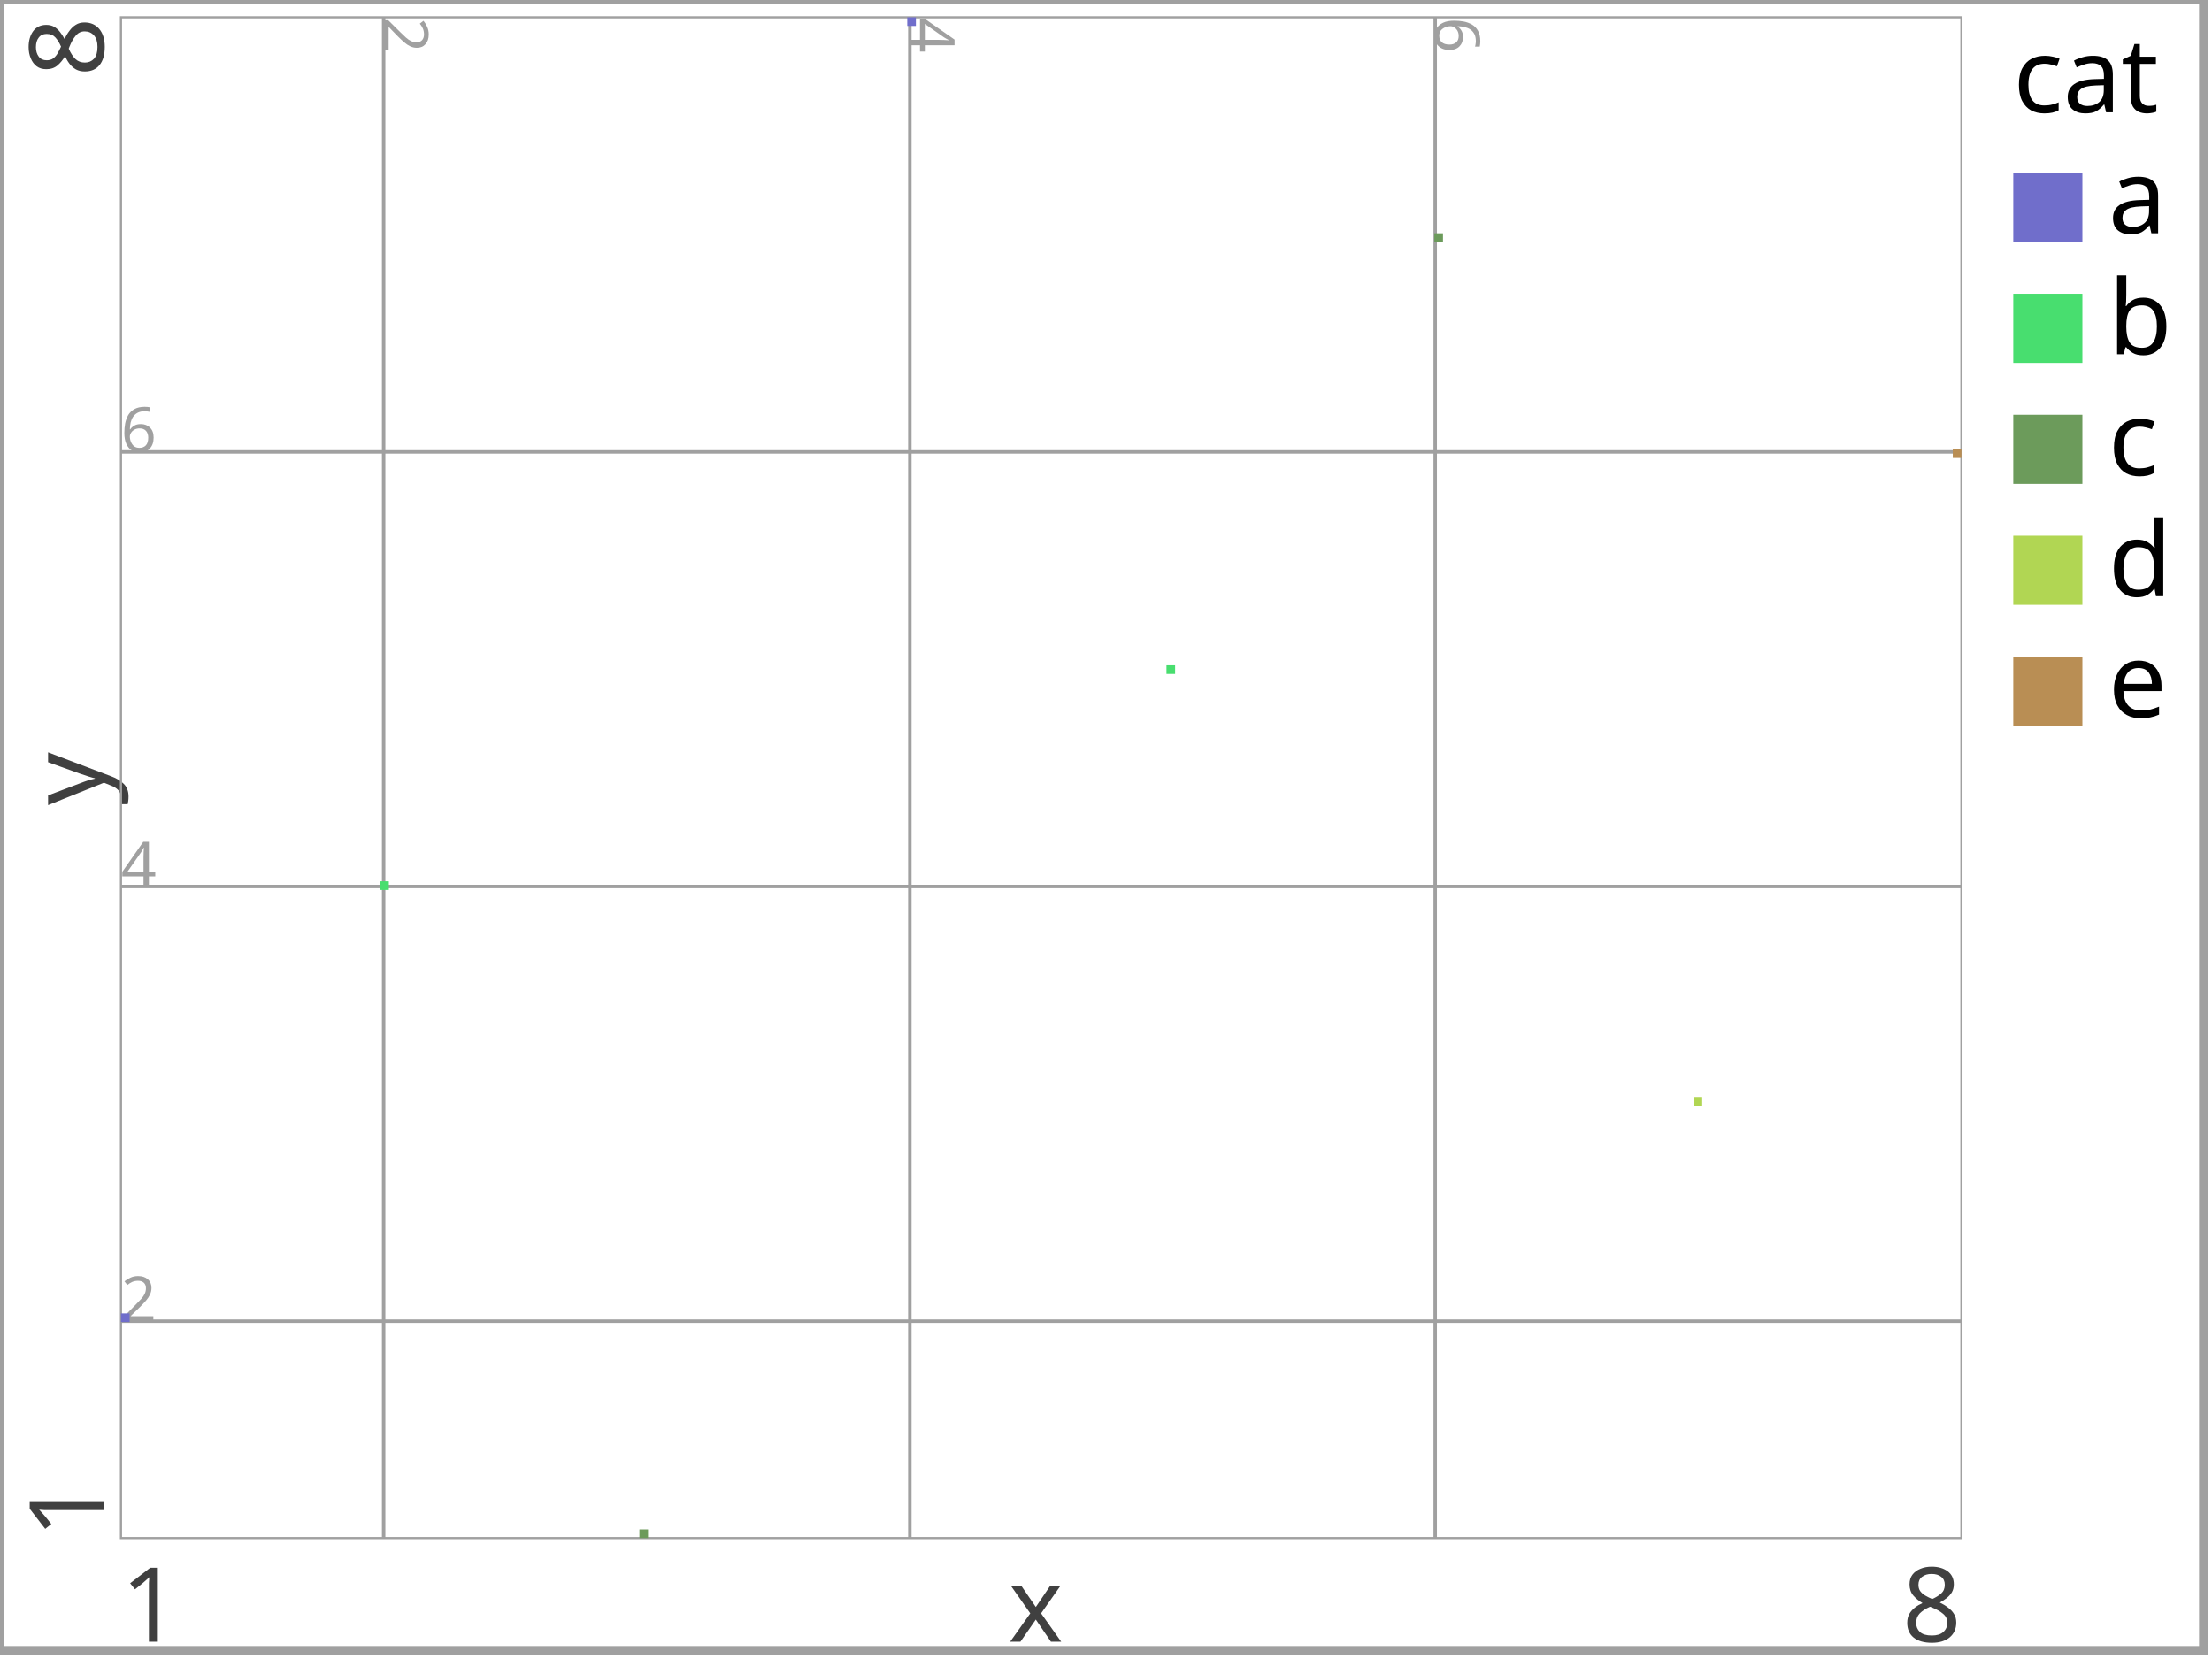
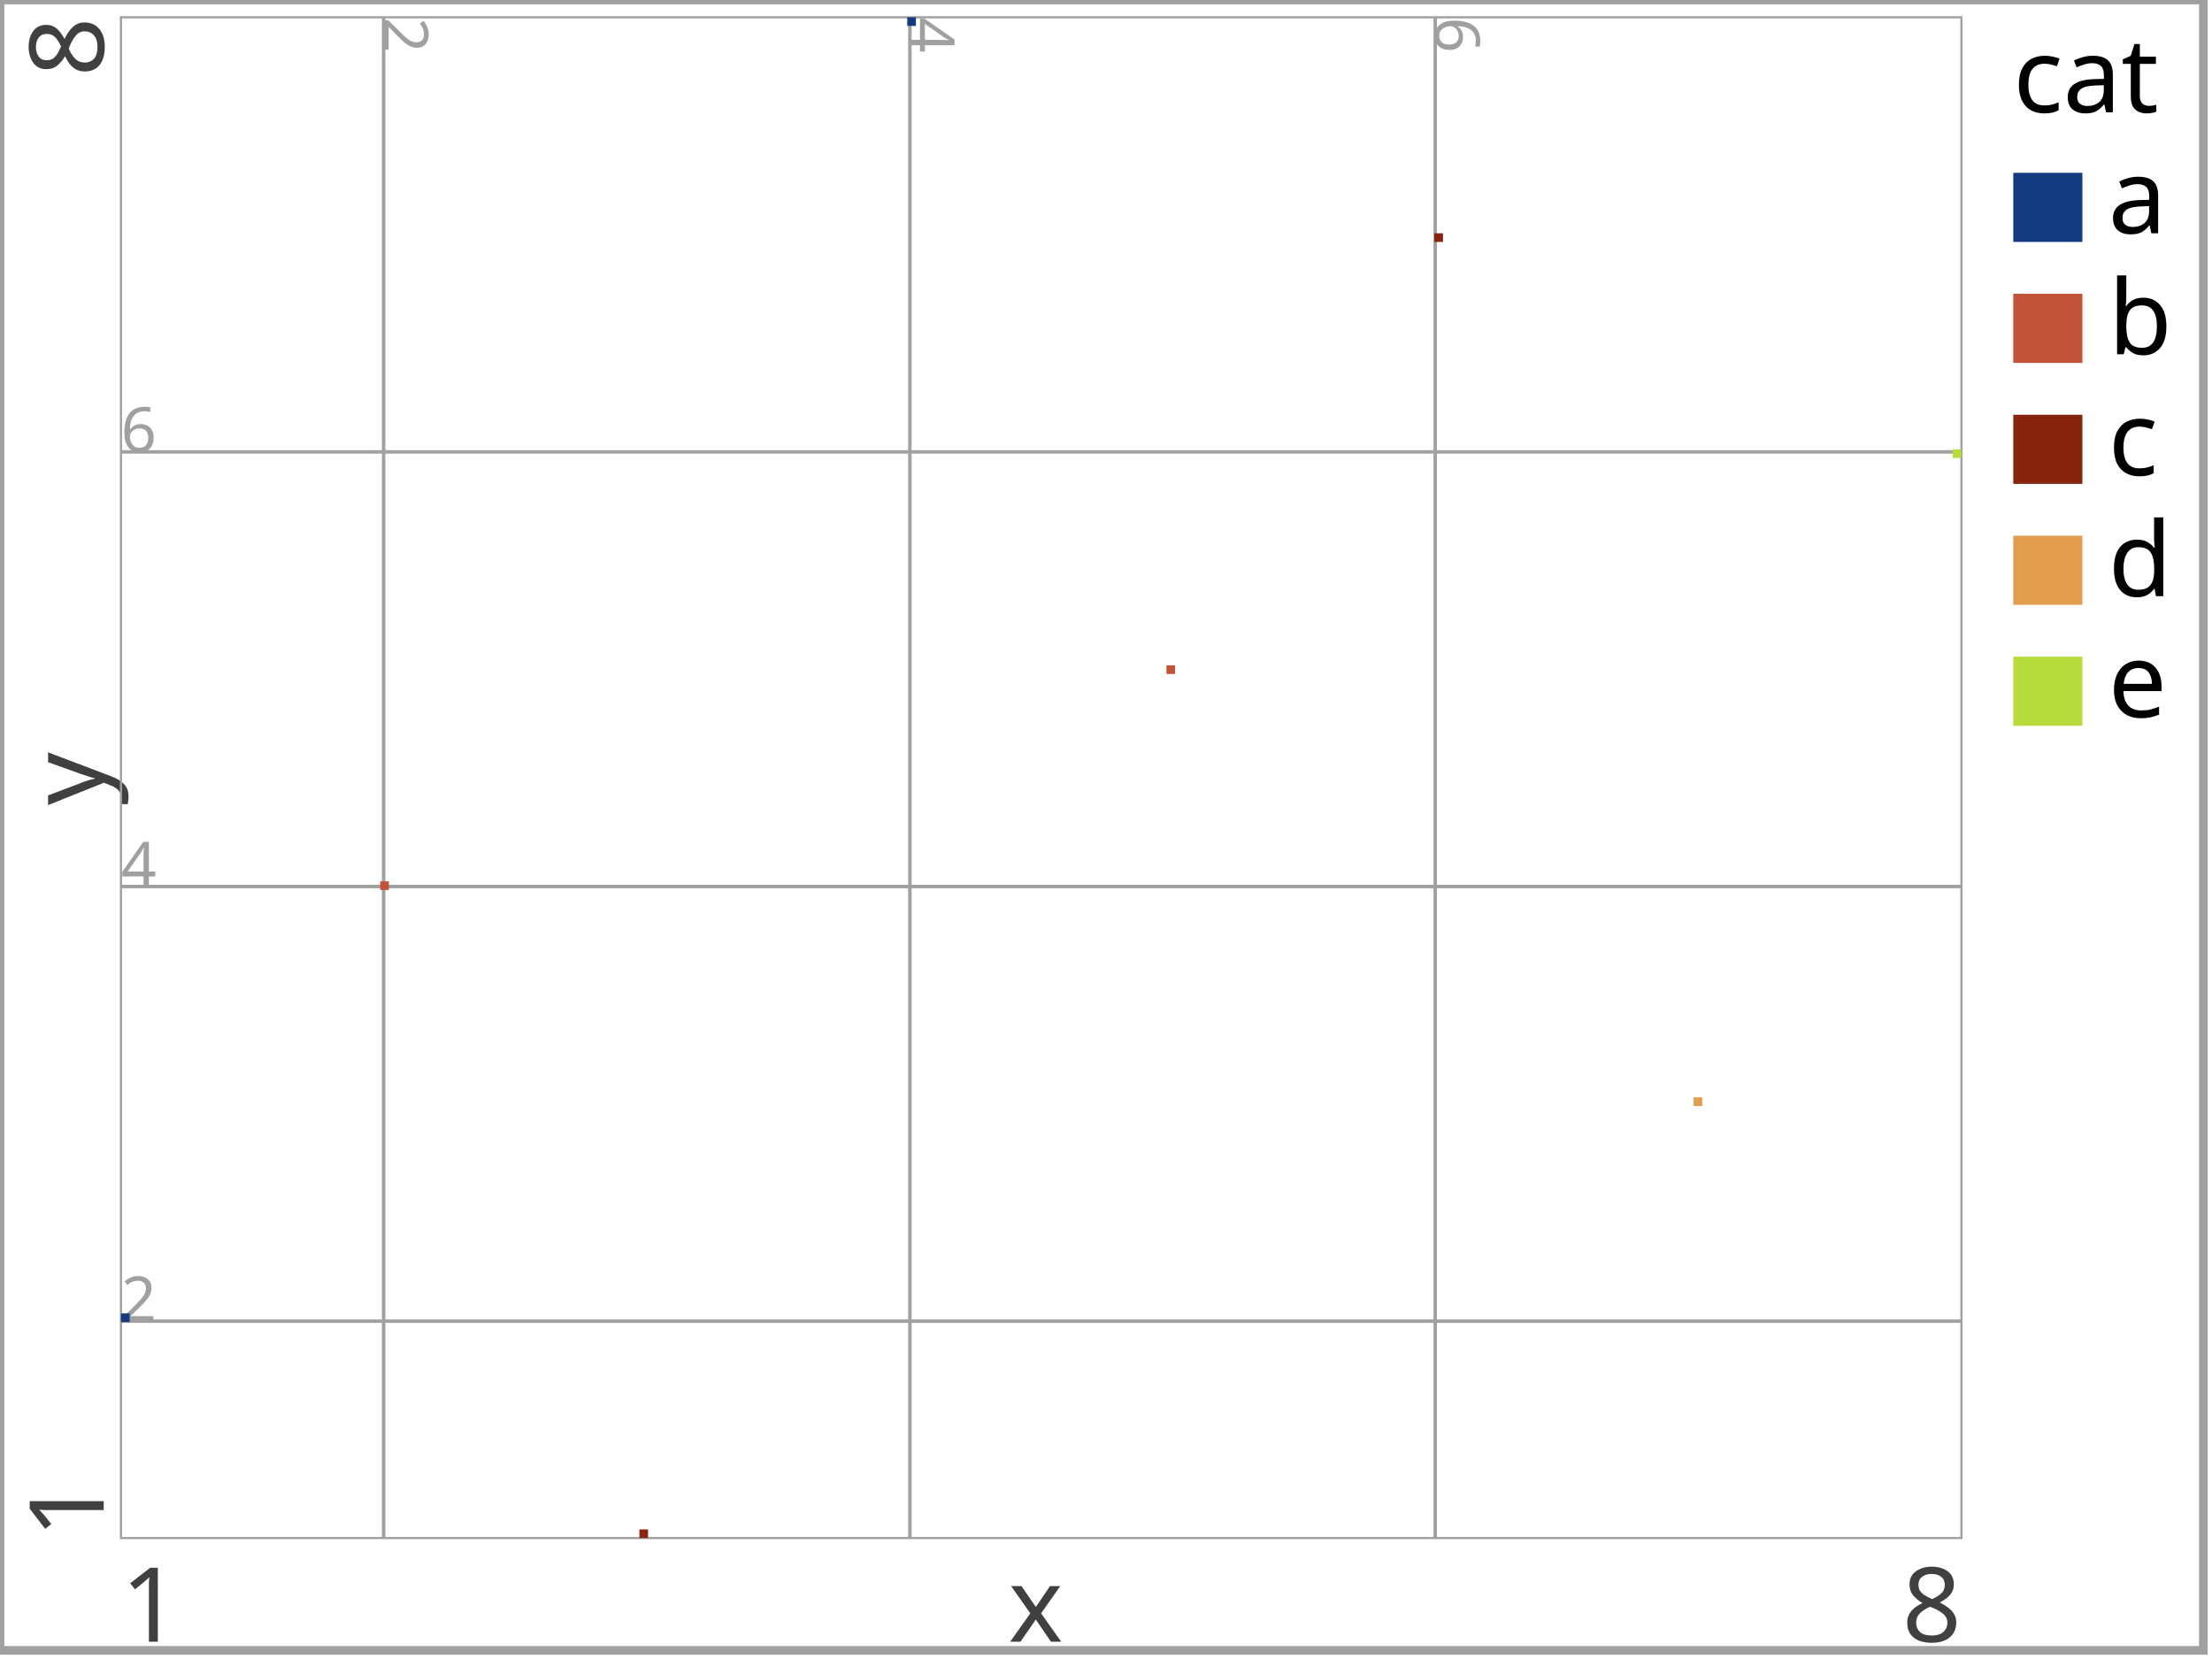
<svg xmlns="http://www.w3.org/2000/svg" id="xyp_TESTID" x="0" y="0" width="256" height="192" font-family="'Noto Sans', sans-serif">
  <defs>
    <clipPath id="plotClip-TESTID">
      <rect x="13" y="1" width="215" height="178" />
    </clipPath>
  </defs>
  <style> .rect-group-TESTID rect { width: 1px; height: 1px; } </style>
  <rect x="0" y="0" width="256" height="192" fill="#ffffff" stroke="#ffffff" />
  <text x="14" text-anchor="start" y="190" font-family="'Noto Sans', sans-serif" fill="#404040" font-size="12px">1</text>
  <text x="119.864" text-anchor="middle" y="190" font-family="'Noto Sans', sans-serif" fill="#404040" font-size="12px">x</text>
  <text x="227" text-anchor="end" y="190" font-family="'Noto Sans', sans-serif" fill="#404040" font-size="12px">8</text>
  <text x="12" text-anchor="start" y="178" font-family="'Noto Sans', sans-serif" fill="#404040" font-size="12px" transform="rotate(270,12,178)">1</text>
  <text x="12" text-anchor="middle" y="90.136" font-family="'Noto Sans', sans-serif" fill="#404040" font-size="12px" transform="rotate(270,12,90.136)">y</text>
  <text x="12" text-anchor="end" y="2" font-family="'Noto Sans', sans-serif" fill="#404040" font-size="12px" transform="rotate(270,12,2)">8</text>
  <line x1="44.4" y1="2" x2="44.4" y2="178" stroke="#a0a0a0" stroke-width="0.4" />
  <text x="44.4" text-anchor="start" y="2" font-family="'Noto Sans', sans-serif" fill="#a0a0a0" font-size="7.2px" transform="rotate(90,44.4,2)">2</text>
  <line x1="105.3" y1="2" x2="105.3" y2="178" stroke="#a0a0a0" stroke-width="0.4" />
  <text x="105.3" text-anchor="start" y="2" font-family="'Noto Sans', sans-serif" fill="#a0a0a0" font-size="7.2px" transform="rotate(90,105.3,2)">4</text>
  <line x1="166.1" y1="2" x2="166.1" y2="178" stroke="#a0a0a0" stroke-width="0.4" />
  <text x="166.1" text-anchor="start" y="2" font-family="'Noto Sans', sans-serif" fill="#a0a0a0" font-size="7.2px" transform="rotate(90,166.1,2)">6</text>
  <line x1="14" y1="152.9" x2="227" y2="152.9" stroke="#a0a0a0" stroke-width="0.4" />
  <text x="14" text-anchor="start" y="152.9" font-family="'Noto Sans', sans-serif" fill="#a0a0a0" font-size="7.2px">2</text>
  <line x1="14" y1="102.6" x2="227" y2="102.6" stroke="#a0a0a0" stroke-width="0.4" />
  <text x="14" text-anchor="start" y="102.6" font-family="'Noto Sans', sans-serif" fill="#a0a0a0" font-size="7.2px">4</text>
  <line x1="14" y1="52.3" x2="227" y2="52.3" stroke="#a0a0a0" stroke-width="0.4" />
  <text x="14" text-anchor="start" y="52.3" font-family="'Noto Sans', sans-serif" fill="#a0a0a0" font-size="7.2px">6</text>
  <rect x="14" y="2" width="213" height="176" stroke="#a0a0a0" fill="none" stroke-width="0.25" />
  <g class="rect-group-TESTID" stroke="none" fill="#3939ff">
-     <rect x="105" y="2" fill="#706ecb" />
-     <rect x="135" y="77" fill="#48de6f" />
-     <rect x="14" y="152" fill="#706ecb" />
-     <rect x="166" y="27" fill="#6c9b5b" />
-     <rect x="196" y="127" fill="#b1d653" />
-     <rect x="226" y="52" fill="#b98e54" />
-     <rect x="44" y="102" fill="#48de6f" />
-     <rect x="74" y="177" fill="#6c9b5b" />
+     <rect x="105" y="2" fill="#143b80" />
+     <rect x="135" y="77" fill="#c15338" />
+     <rect x="14" y="152" fill="#143b80" />
+     <rect x="166" y="27" fill="#872410" />
+     <rect x="196" y="127" fill="#e29d4f" />
+     <rect x="226" y="52" fill="#b7db3a" />
+     <rect x="44" y="102" fill="#c15338" />
+     <rect x="74" y="177" fill="#872410" />
  </g>
  <text x="233.0" text-anchor="start" y="13.0" font-family="'Noto Sans', sans-serif" fill="#000000" font-size="12.0px">cat</text>
-   <rect x="233.00" y="20.00" width="8.00" height="8.00" fill="#706ecb" />
+   <rect x="233.00" y="20.00" width="8.00" height="8.00" fill="#143b80" />
  <text x="244.0" text-anchor="start" y="27.0" font-family="'Noto Sans', sans-serif" fill="#000000" font-size="12.0px">a</text>
-   <rect x="233.00" y="34.00" width="8.00" height="8.00" fill="#48de6f" />
+   <rect x="233.00" y="34.00" width="8.00" height="8.00" fill="#c15338" />
  <text x="244.0" text-anchor="start" y="41.0" font-family="'Noto Sans', sans-serif" fill="#000000" font-size="12.0px">b</text>
-   <rect x="233.00" y="48.00" width="8.00" height="8.00" fill="#6c9b5b" />
+   <rect x="233.00" y="48.00" width="8.00" height="8.00" fill="#872410" />
  <text x="244.0" text-anchor="start" y="55.0" font-family="'Noto Sans', sans-serif" fill="#000000" font-size="12.0px">c</text>
-   <rect x="233.00" y="62.00" width="8.00" height="8.00" fill="#b1d653" />
+   <rect x="233.00" y="62.00" width="8.00" height="8.00" fill="#e29d4f" />
  <text x="244.0" text-anchor="start" y="69.0" font-family="'Noto Sans', sans-serif" fill="#000000" font-size="12.0px">d</text>
-   <rect x="233.00" y="76.00" width="8.00" height="8.00" fill="#b98e54" />
+   <rect x="233.00" y="76.00" width="8.00" height="8.00" fill="#b7db3a" />
  <text x="244.0" text-anchor="start" y="83.0" font-family="'Noto Sans', sans-serif" fill="#000000" font-size="12.0px">e</text>
  <rect x="0" y="0" width="255" height="191" fill="none" stroke="#a0a0a0" stroke-width="1" />
</svg>
